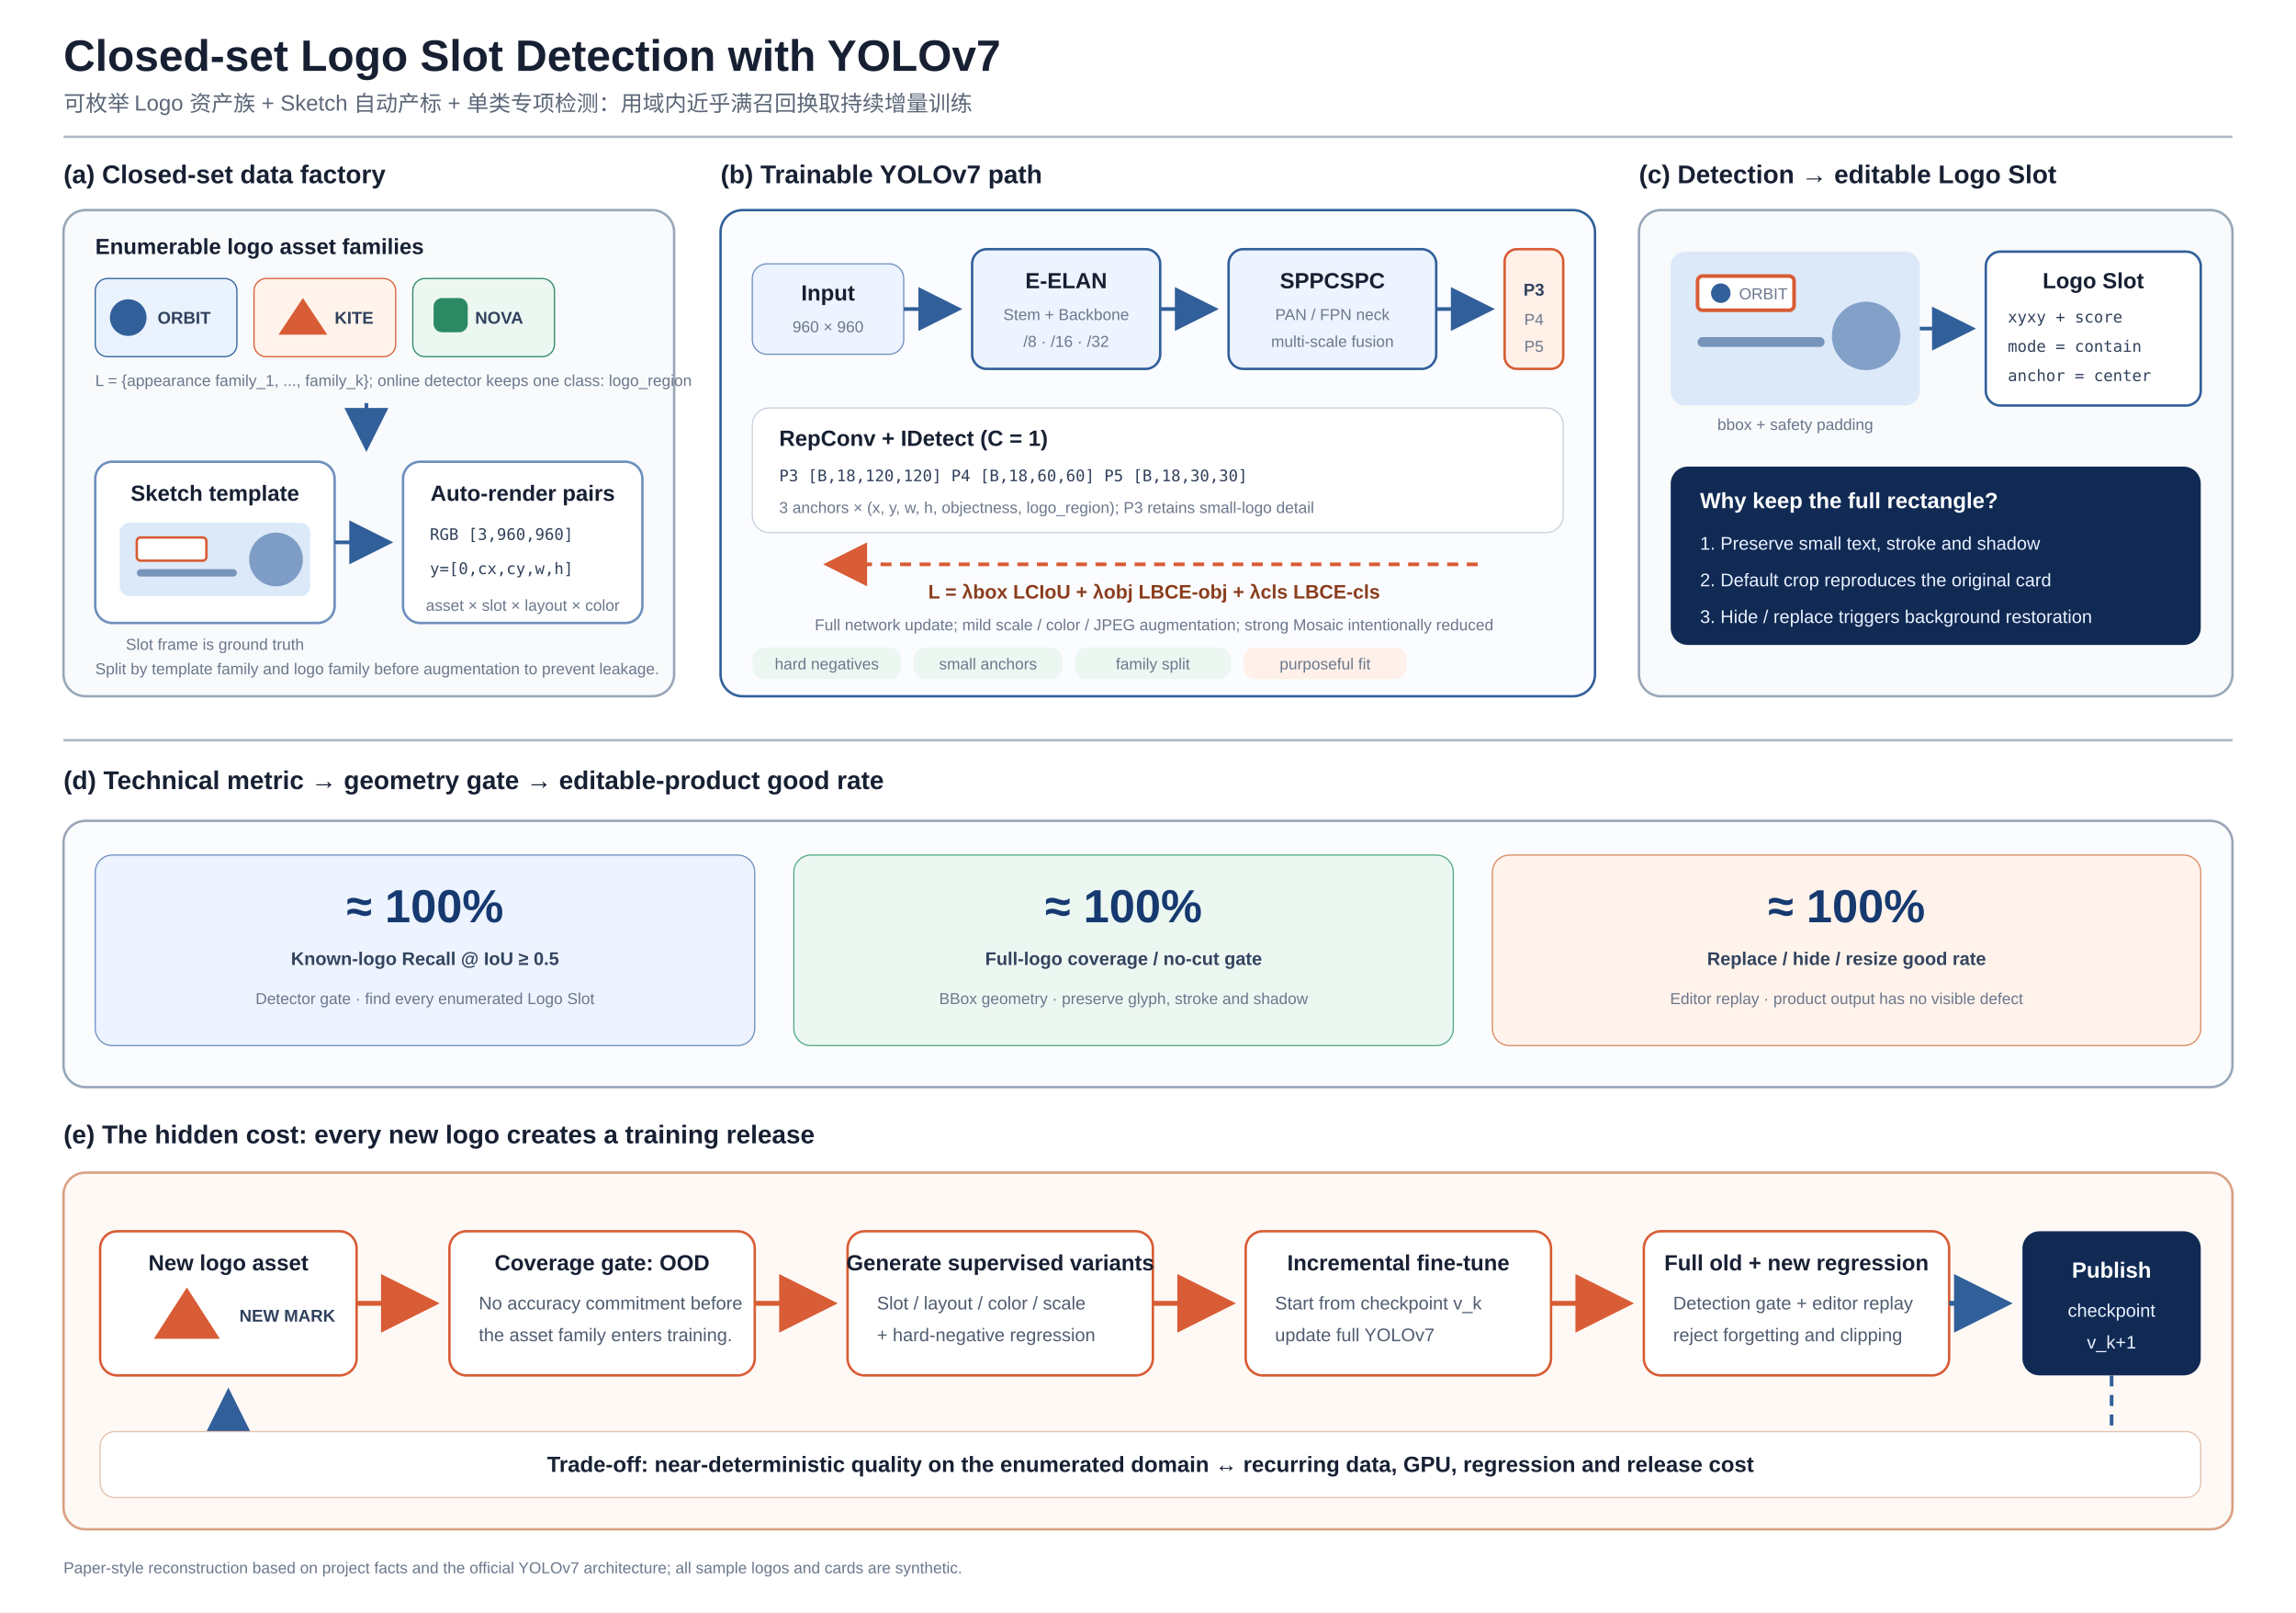
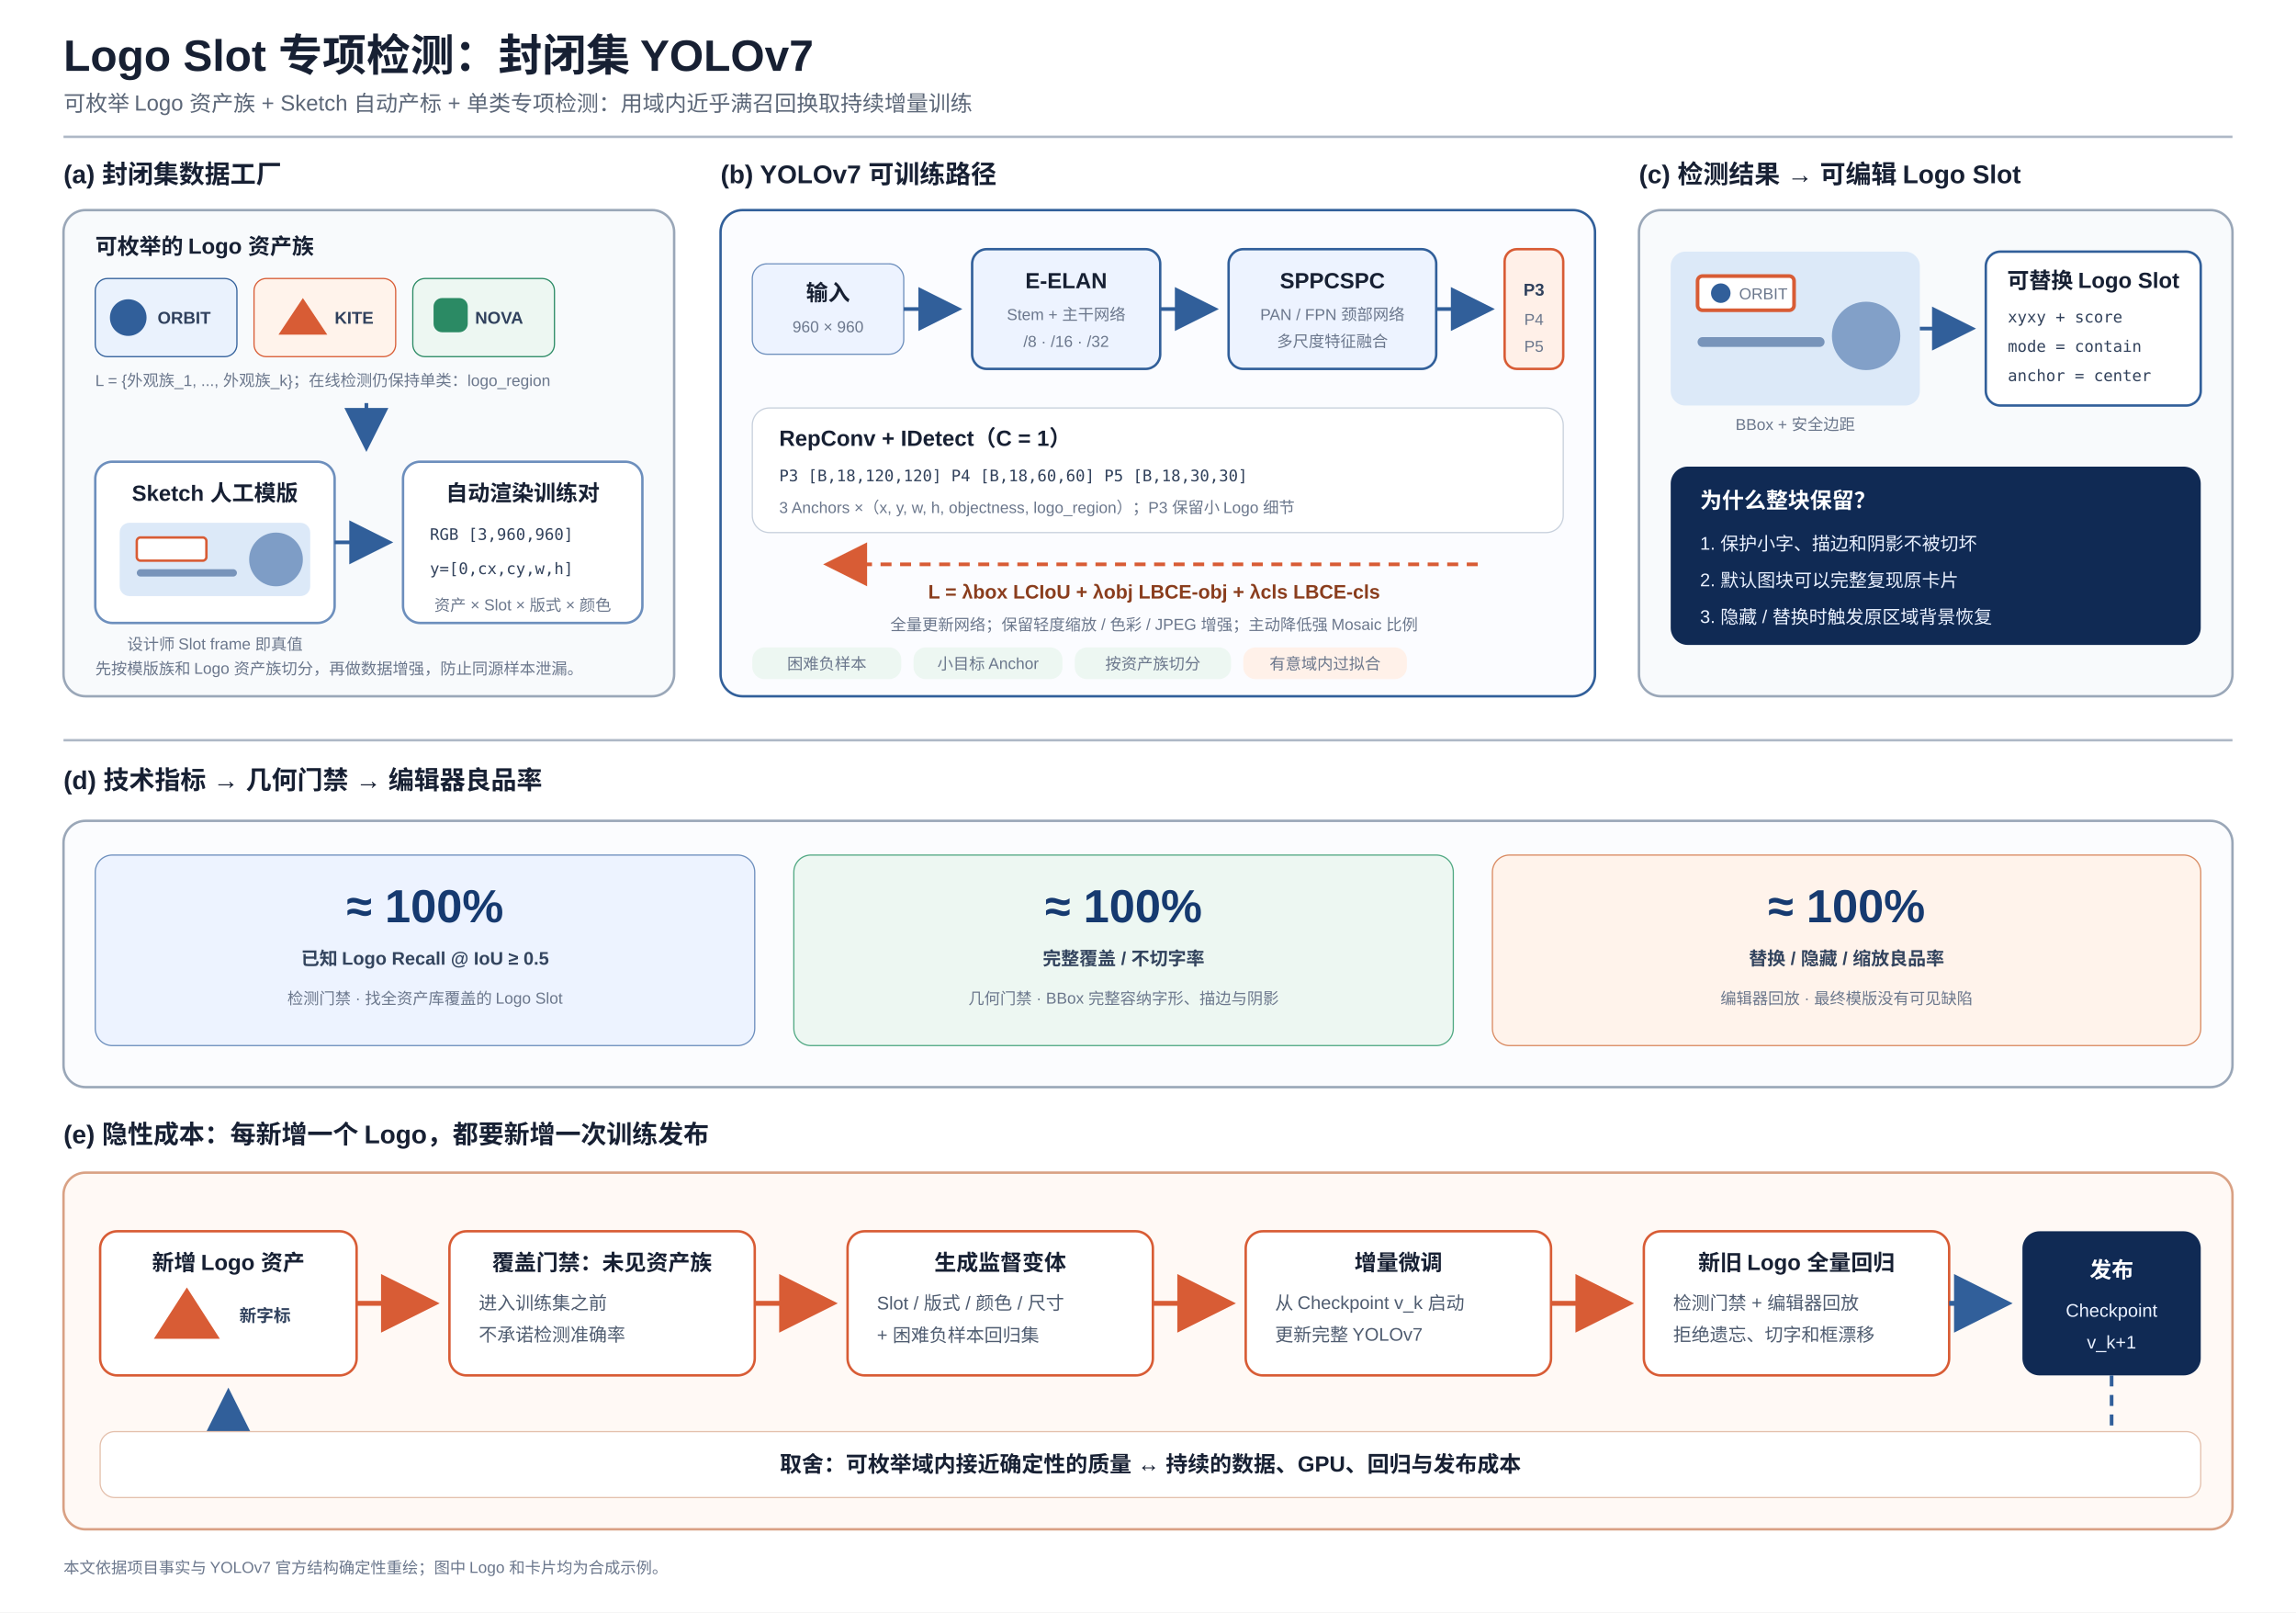
<svg xmlns="http://www.w3.org/2000/svg" width="1880" height="1320" viewBox="0 0 1880 1320">
  <defs>
    <marker id="arrow" markerWidth="12" markerHeight="12" refX="10" refY="6" orient="auto">
      <path d="M0 0L12 6L0 12Z" fill="#315f9a" />
    </marker>
    <marker id="orangeArrow" markerWidth="12" markerHeight="12" refX="10" refY="6" orient="auto">
      <path d="M0 0L12 6L0 12Z" fill="#d85c35" />
    </marker>
    <style>
      .f{font-family:Arial,"PingFang SC","Noto Sans CJK SC",sans-serif}.title{font-size:36px;font-weight:800;fill:#172033}.sub{font-size:18px;fill:#5c6778}.label{font-size:21px;font-weight:800;fill:#172033}.node{font-size:18px;font-weight:800;fill:#172033}.body{font-size:15px;fill:#4f5c70}.small{font-size:13px;fill:#6b778c}.mono{font-family:"SFMono-Regular",Consolas,monospace;font-size:13px;fill:#31415b}.metric{font-size:38px;font-weight:800;fill:#163a70}.metricSub{font-size:15px;font-weight:700;fill:#33445e}.white{font-size:18px;font-weight:800;fill:#fff}.whiteBody{font-size:15px;fill:#eaf1ff}.chip{font-size:14px;font-weight:700;fill:#30415d}.eq{font-size:16px;font-weight:700;fill:#8a3d1d}
    </style>
  </defs>
  <rect width="1880" height="1320" fill="#fff" />
-   <text class="f title" x="52" y="58">Closed-set Logo Slot Detection with YOLOv7</text>
+   <text class="f title" x="52" y="58">Logo Slot 专项检测：封闭集 YOLOv7</text>
  <text class="f sub" x="52" y="91">可枚举 Logo 资产族 + Sketch 自动产标 + 单类专项检测：用域内近乎满召回换取持续增量训练</text>
  <line x1="52" y1="112" x2="1828" y2="112" stroke="#aeb8c6" stroke-width="2" />
-   <text class="f label" x="52" y="150">(a) Closed-set data factory</text>
+   <text class="f label" x="52" y="150">(a) 封闭集数据工厂</text>
  <rect x="52" y="172" width="500" height="398" rx="18" fill="#f8fafc" stroke="#9aa7b8" stroke-width="2" />
-   <text class="f node" x="78" y="208">Enumerable logo asset families</text>
+   <text class="f node" x="78" y="208">可枚举的 Logo 资产族</text>
  <rect x="78" y="228" width="116" height="64" rx="10" fill="#eaf2fd" stroke="#315f9a" />
  <circle cx="105" cy="260" r="15" fill="#315f9a" />
  <text class="f chip" x="129" y="265">ORBIT</text>
  <rect x="208" y="228" width="116" height="64" rx="10" fill="#fff3eb" stroke="#d85c35" />
  <path d="M228 274 L248 244 L268 274Z" fill="#d85c35" />
  <text class="f chip" x="274" y="265">KITE</text>
  <rect x="338" y="228" width="116" height="64" rx="10" fill="#edf7f2" stroke="#2b8a64" />
  <rect x="355" y="244" width="28" height="28" rx="7" fill="#2b8a64" />
  <text class="f chip" x="389" y="265">NOVA</text>
-   <text class="f small" x="78" y="316">L = {appearance family_1, ..., family_k}; online detector keeps one class: logo_region</text>
+   <text class="f small" x="78" y="316">L = {外观族_1, ..., 外观族_k}；在线检测仍保持单类：logo_region</text>
  <line x1="300" y1="330" x2="300" y2="364" stroke="#315f9a" stroke-width="3" marker-end="url(#arrow)" />
  <rect x="78" y="378" width="196" height="132" rx="14" fill="#fff" stroke="#6d8fbd" stroke-width="2" />
-   <text class="f node" x="176" y="410" text-anchor="middle">Sketch template</text>
+   <text class="f node" x="176" y="410" text-anchor="middle">Sketch 人工模版</text>
  <rect x="98" y="428" width="156" height="60" rx="8" fill="#dce9f8" />
  <rect x="112" y="440" width="57" height="19" rx="3" fill="#fff" stroke="#d85c35" stroke-width="2" />
  <rect x="112" y="466" width="82" height="6" rx="3" fill="#7894ba" />
  <circle cx="226" cy="458" r="22" fill="#5f84b5" opacity=".75" />
-   <text class="f small" x="176" y="532" text-anchor="middle">Slot frame is ground truth</text>
+   <text class="f small" x="176" y="532" text-anchor="middle">设计师 Slot frame 即真值</text>
  <line x1="274" y1="444" x2="316" y2="444" stroke="#315f9a" stroke-width="3" marker-end="url(#arrow)" />
  <rect x="330" y="378" width="196" height="132" rx="14" fill="#fff" stroke="#6d8fbd" stroke-width="2" />
-   <text class="f node" x="428" y="410" text-anchor="middle">Auto-render pairs</text>
+   <text class="f node" x="428" y="410" text-anchor="middle">自动渲染训练对</text>
  <text class="f mono" x="352" y="442">RGB [3,960,960]</text>
  <text class="f mono" x="352" y="470">y=[0,cx,cy,w,h]</text>
-   <text class="f small" x="428" y="500" text-anchor="middle">asset × slot × layout × color</text>
-   <text class="f small" x="78" y="552">Split by template family and logo family before augmentation to prevent leakage.</text>
-   <text class="f label" x="590" y="150">(b) Trainable YOLOv7 path</text>
+   <text class="f small" x="428" y="500" text-anchor="middle">资产 × Slot × 版式 × 颜色</text>
+   <text class="f small" x="78" y="552">先按模版族和 Logo 资产族切分，再做数据增强，防止同源样本泄漏。</text>
+   <text class="f label" x="590" y="150">(b) YOLOv7 可训练路径</text>
  <rect x="590" y="172" width="716" height="398" rx="18" fill="#fbfcff" stroke="#315f9a" stroke-width="2" />
  <rect x="616" y="216" width="124" height="74" rx="12" fill="#edf3ff" stroke="#6d8fbd" />
-   <text class="f node" x="678" y="246" text-anchor="middle">Input</text>
+   <text class="f node" x="678" y="246" text-anchor="middle">输入</text>
  <text class="f small" x="678" y="272" text-anchor="middle">960 × 960</text>
  <line x1="740" y1="253" x2="782" y2="253" stroke="#315f9a" stroke-width="3" marker-end="url(#arrow)" />
  <rect x="796" y="204" width="154" height="98" rx="12" fill="#edf3ff" stroke="#315f9a" stroke-width="2" />
  <text class="f node" x="873" y="236" text-anchor="middle">E-ELAN</text>
-   <text class="f small" x="873" y="262" text-anchor="middle">Stem + Backbone</text>
+   <text class="f small" x="873" y="262" text-anchor="middle">Stem + 主干网络</text>
  <text class="f small" x="873" y="284" text-anchor="middle">/8 · /16 · /32</text>
  <line x1="950" y1="253" x2="992" y2="253" stroke="#315f9a" stroke-width="3" marker-end="url(#arrow)" />
  <rect x="1006" y="204" width="170" height="98" rx="12" fill="#edf3ff" stroke="#315f9a" stroke-width="2" />
  <text class="f node" x="1091" y="236" text-anchor="middle">SPPCSPC</text>
-   <text class="f small" x="1091" y="262" text-anchor="middle">PAN / FPN neck</text>
-   <text class="f small" x="1091" y="284" text-anchor="middle">multi-scale fusion</text>
+   <text class="f small" x="1091" y="262" text-anchor="middle">PAN / FPN 颈部网络</text>
+   <text class="f small" x="1091" y="284" text-anchor="middle">多尺度特征融合</text>
  <line x1="1176" y1="253" x2="1218" y2="253" stroke="#315f9a" stroke-width="3" marker-end="url(#arrow)" />
  <rect x="1232" y="204" width="48" height="98" rx="10" fill="#fff0e8" stroke="#d85c35" stroke-width="2" />
  <text class="f chip" x="1256" y="242" text-anchor="middle">P3</text>
  <text class="f small" x="1256" y="266" text-anchor="middle">P4</text>
  <text class="f small" x="1256" y="288" text-anchor="middle">P5</text>
  <rect x="616" y="334" width="664" height="102" rx="14" fill="#fff" stroke="#c7d0dc" />
-   <text class="f node" x="638" y="365">RepConv + IDetect (C = 1)</text>
+   <text class="f node" x="638" y="365">RepConv + IDetect（C = 1）</text>
  <text class="f mono" x="638" y="394">P3 [B,18,120,120]   P4 [B,18,60,60]   P5 [B,18,30,30]</text>
-   <text class="f small" x="638" y="420">3 anchors × (x, y, w, h, objectness, logo_region); P3 retains small-logo detail</text>
+   <text class="f small" x="638" y="420">3 Anchors ×（x, y, w, h, objectness, logo_region）；P3 保留小 Logo 细节</text>
  <path d="M1210 462 H680" fill="none" stroke="#d85c35" stroke-width="3" stroke-dasharray="9 7" marker-end="url(#orangeArrow)" />
  <text class="f eq" x="945" y="490" text-anchor="middle">L = λbox LCIoU + λobj LBCE-obj + λcls LBCE-cls</text>
-   <text class="f small" x="945" y="516" text-anchor="middle">Full network update; mild scale / color / JPEG augmentation; strong Mosaic intentionally reduced</text>
+   <text class="f small" x="945" y="516" text-anchor="middle">全量更新网络；保留轻度缩放 / 色彩 / JPEG 增强；主动降低强 Mosaic 比例</text>
  <rect x="616" y="530" width="122" height="26" rx="10" fill="#edf7f2" />
-   <text class="f small" x="677" y="548" text-anchor="middle">hard negatives</text>
+   <text class="f small" x="677" y="548" text-anchor="middle">困难负样本</text>
  <rect x="748" y="530" width="122" height="26" rx="10" fill="#edf7f2" />
-   <text class="f small" x="809" y="548" text-anchor="middle">small anchors</text>
+   <text class="f small" x="809" y="548" text-anchor="middle">小目标 Anchor</text>
  <rect x="880" y="530" width="128" height="26" rx="10" fill="#edf7f2" />
-   <text class="f small" x="944" y="548" text-anchor="middle">family split</text>
+   <text class="f small" x="944" y="548" text-anchor="middle">按资产族切分</text>
  <rect x="1018" y="530" width="134" height="26" rx="10" fill="#fff1e9" />
-   <text class="f small" x="1085" y="548" text-anchor="middle">purposeful fit</text>
-   <text class="f label" x="1342" y="150">(c) Detection → editable Logo Slot</text>
+   <text class="f small" x="1085" y="548" text-anchor="middle">有意域内过拟合</text>
+   <text class="f label" x="1342" y="150">(c) 检测结果 → 可编辑 Logo Slot</text>
  <rect x="1342" y="172" width="486" height="398" rx="18" fill="#f8fafc" stroke="#9aa7b8" stroke-width="2" />
  <rect x="1368" y="206" width="204" height="126" rx="12" fill="#dce9f8" />
  <rect x="1390" y="226" width="79" height="28" rx="4" fill="#fff" stroke="#d85c35" stroke-width="3" />
  <circle cx="1409" cy="240" r="8" fill="#315f9a" />
  <text class="f small" x="1424" y="245">ORBIT</text>
  <rect x="1390" y="276" width="104" height="8" rx="4" fill="#7894ba" />
  <circle cx="1528" cy="275" r="28" fill="#5f84b5" opacity=".72" />
-   <text class="f small" x="1470" y="352" text-anchor="middle">bbox + safety padding</text>
+   <text class="f small" x="1470" y="352" text-anchor="middle">BBox + 安全边距</text>
  <line x1="1572" y1="269" x2="1612" y2="269" stroke="#315f9a" stroke-width="3" marker-end="url(#arrow)" />
  <rect x="1626" y="206" width="176" height="126" rx="12" fill="#fff" stroke="#315f9a" stroke-width="2" />
-   <text class="f node" x="1714" y="236" text-anchor="middle">Logo Slot</text>
+   <text class="f node" x="1714" y="236" text-anchor="middle">可替换 Logo Slot</text>
  <text class="f mono" x="1644" y="264">xyxy + score</text>
  <text class="f mono" x="1644" y="288">mode = contain</text>
  <text class="f mono" x="1644" y="312">anchor = center</text>
  <rect x="1368" y="382" width="434" height="146" rx="14" fill="#102a54" />
-   <text class="f white" x="1392" y="416">Why keep the full rectangle?</text>
-   <text class="f whiteBody" x="1392" y="450">1. Preserve small text, stroke and shadow</text>
-   <text class="f whiteBody" x="1392" y="480">2. Default crop reproduces the original card</text>
-   <text class="f whiteBody" x="1392" y="510">3. Hide / replace triggers background restoration</text>
+   <text class="f white" x="1392" y="416">为什么整块保留？</text>
+   <text class="f whiteBody" x="1392" y="450">1. 保护小字、描边和阴影不被切坏</text>
+   <text class="f whiteBody" x="1392" y="480">2. 默认图块可以完整复现原卡片</text>
+   <text class="f whiteBody" x="1392" y="510">3. 隐藏 / 替换时触发原区域背景恢复</text>
  <line x1="52" y1="606" x2="1828" y2="606" stroke="#aeb8c6" stroke-width="2" />
-   <text class="f label" x="52" y="646">(d) Technical metric → geometry gate → editable-product good rate</text>
+   <text class="f label" x="52" y="646">(d) 技术指标 → 几何门禁 → 编辑器良品率</text>
  <rect x="52" y="672" width="1776" height="218" rx="18" fill="#fbfcfe" stroke="#9aa7b8" stroke-width="2" />
  <rect x="78" y="700" width="540" height="156" rx="14" fill="#edf3ff" stroke="#6d8fbd" />
  <text class="f metric" x="348" y="755" text-anchor="middle">≈ 100%</text>
-   <text class="f metricSub" x="348" y="790" text-anchor="middle">Known-logo Recall @ IoU ≥ 0.5</text>
-   <text class="f small" x="348" y="822" text-anchor="middle">Detector gate · find every enumerated Logo Slot</text>
+   <text class="f metricSub" x="348" y="790" text-anchor="middle">已知 Logo Recall @ IoU ≥ 0.5</text>
+   <text class="f small" x="348" y="822" text-anchor="middle">检测门禁 · 找全资产库覆盖的 Logo Slot</text>
  <rect x="650" y="700" width="540" height="156" rx="14" fill="#edf7f2" stroke="#52a984" />
  <text class="f metric" x="920" y="755" text-anchor="middle">≈ 100%</text>
-   <text class="f metricSub" x="920" y="790" text-anchor="middle">Full-logo coverage / no-cut gate</text>
-   <text class="f small" x="920" y="822" text-anchor="middle">BBox geometry · preserve glyph, stroke and shadow</text>
+   <text class="f metricSub" x="920" y="790" text-anchor="middle">完整覆盖 / 不切字率</text>
+   <text class="f small" x="920" y="822" text-anchor="middle">几何门禁 · BBox 完整容纳字形、描边与阴影</text>
  <rect x="1222" y="700" width="580" height="156" rx="14" fill="#fff3eb" stroke="#d98a61" />
  <text class="f metric" x="1512" y="755" text-anchor="middle">≈ 100%</text>
-   <text class="f metricSub" x="1512" y="790" text-anchor="middle">Replace / hide / resize good rate</text>
-   <text class="f small" x="1512" y="822" text-anchor="middle">Editor replay · product output has no visible defect</text>
-   <text class="f label" x="52" y="936">(e) The hidden cost: every new logo creates a training release</text>
+   <text class="f metricSub" x="1512" y="790" text-anchor="middle">替换 / 隐藏 / 缩放良品率</text>
+   <text class="f small" x="1512" y="822" text-anchor="middle">编辑器回放 · 最终模版没有可见缺陷</text>
+   <text class="f label" x="52" y="936">(e) 隐性成本：每新增一个 Logo，都要新增一次训练发布</text>
  <rect x="52" y="960" width="1776" height="292" rx="18" fill="#fff9f5" stroke="#d9a184" stroke-width="2" />
  <rect x="82" y="1008" width="210" height="118" rx="14" fill="#fff" stroke="#d85c35" stroke-width="2" />
-   <text class="f node" x="187" y="1040" text-anchor="middle">New logo asset</text>
+   <text class="f node" x="187" y="1040" text-anchor="middle">新增 Logo 资产</text>
  <path d="M126 1096 L153 1054 L180 1096Z" fill="#d85c35" />
-   <text class="f chip" x="196" y="1082">NEW MARK</text>
+   <text class="f chip" x="196" y="1082">新字标</text>
  <line x1="292" y1="1067" x2="352" y2="1067" stroke="#d85c35" stroke-width="4" marker-end="url(#orangeArrow)" />
  <rect x="368" y="1008" width="250" height="118" rx="14" fill="#fff" stroke="#d85c35" stroke-width="2" />
-   <text class="f node" x="493" y="1040" text-anchor="middle">Coverage gate: OOD</text>
-   <text class="f body" x="392" y="1072">No accuracy commitment before</text>
-   <text class="f body" x="392" y="1098">the asset family enters training.</text>
+   <text class="f node" x="493" y="1040" text-anchor="middle">覆盖门禁：未见资产族</text>
+   <text class="f body" x="392" y="1072">进入训练集之前</text>
+   <text class="f body" x="392" y="1098">不承诺检测准确率</text>
  <line x1="618" y1="1067" x2="678" y2="1067" stroke="#d85c35" stroke-width="4" marker-end="url(#orangeArrow)" />
  <rect x="694" y="1008" width="250" height="118" rx="14" fill="#fff" stroke="#d85c35" stroke-width="2" />
-   <text class="f node" x="819" y="1040" text-anchor="middle">Generate supervised variants</text>
-   <text class="f body" x="718" y="1072">Slot / layout / color / scale</text>
-   <text class="f body" x="718" y="1098">+ hard-negative regression</text>
+   <text class="f node" x="819" y="1040" text-anchor="middle">生成监督变体</text>
+   <text class="f body" x="718" y="1072">Slot / 版式 / 颜色 / 尺寸</text>
+   <text class="f body" x="718" y="1098">+ 困难负样本回归集</text>
  <line x1="944" y1="1067" x2="1004" y2="1067" stroke="#d85c35" stroke-width="4" marker-end="url(#orangeArrow)" />
  <rect x="1020" y="1008" width="250" height="118" rx="14" fill="#fff" stroke="#d85c35" stroke-width="2" />
-   <text class="f node" x="1145" y="1040" text-anchor="middle">Incremental fine-tune</text>
-   <text class="f body" x="1044" y="1072">Start from checkpoint v_k</text>
-   <text class="f body" x="1044" y="1098">update full YOLOv7</text>
+   <text class="f node" x="1145" y="1040" text-anchor="middle">增量微调</text>
+   <text class="f body" x="1044" y="1072">从 Checkpoint v_k 启动</text>
+   <text class="f body" x="1044" y="1098">更新完整 YOLOv7</text>
  <line x1="1270" y1="1067" x2="1330" y2="1067" stroke="#d85c35" stroke-width="4" marker-end="url(#orangeArrow)" />
  <rect x="1346" y="1008" width="250" height="118" rx="14" fill="#fff" stroke="#d85c35" stroke-width="2" />
-   <text class="f node" x="1471" y="1040" text-anchor="middle">Full old + new regression</text>
-   <text class="f body" x="1370" y="1072">Detection gate + editor replay</text>
-   <text class="f body" x="1370" y="1098">reject forgetting and clipping</text>
+   <text class="f node" x="1471" y="1040" text-anchor="middle">新旧 Logo 全量回归</text>
+   <text class="f body" x="1370" y="1072">检测门禁 + 编辑器回放</text>
+   <text class="f body" x="1370" y="1098">拒绝遗忘、切字和框漂移</text>
  <line x1="1596" y1="1067" x2="1640" y2="1067" stroke="#315f9a" stroke-width="4" marker-end="url(#arrow)" />
  <rect x="1656" y="1008" width="146" height="118" rx="14" fill="#102a54" />
-   <text class="f white" x="1729" y="1046" text-anchor="middle">Publish</text>
-   <text class="f whiteBody" x="1729" y="1078" text-anchor="middle">checkpoint</text>
+   <text class="f white" x="1729" y="1046" text-anchor="middle">发布</text>
+   <text class="f whiteBody" x="1729" y="1078" text-anchor="middle">Checkpoint</text>
  <text class="f whiteBody" x="1729" y="1104" text-anchor="middle">v_k+1</text>
  <path d="M1729 1126 V1188 H187 V1142" fill="none" stroke="#315f9a" stroke-width="3" stroke-dasharray="9 7" marker-end="url(#arrow)" />
  <rect x="82" y="1172" width="1720" height="54" rx="12" fill="#fff" stroke="#e4c0ac" />
-   <text class="f node" x="942" y="1205" text-anchor="middle">Trade-off: near-deterministic quality on the enumerated domain ↔ recurring data, GPU, regression and release cost</text>
-   <text class="f small" x="52" y="1288">Paper-style reconstruction based on project facts and the official YOLOv7 architecture; all sample logos and cards are synthetic.</text>
+   <text class="f node" x="942" y="1205" text-anchor="middle">取舍：可枚举域内接近确定性的质量 ↔ 持续的数据、GPU、回归与发布成本</text>
+   <text class="f small" x="52" y="1288">本文依据项目事实与 YOLOv7 官方结构确定性重绘；图中 Logo 和卡片均为合成示例。</text>
</svg>
